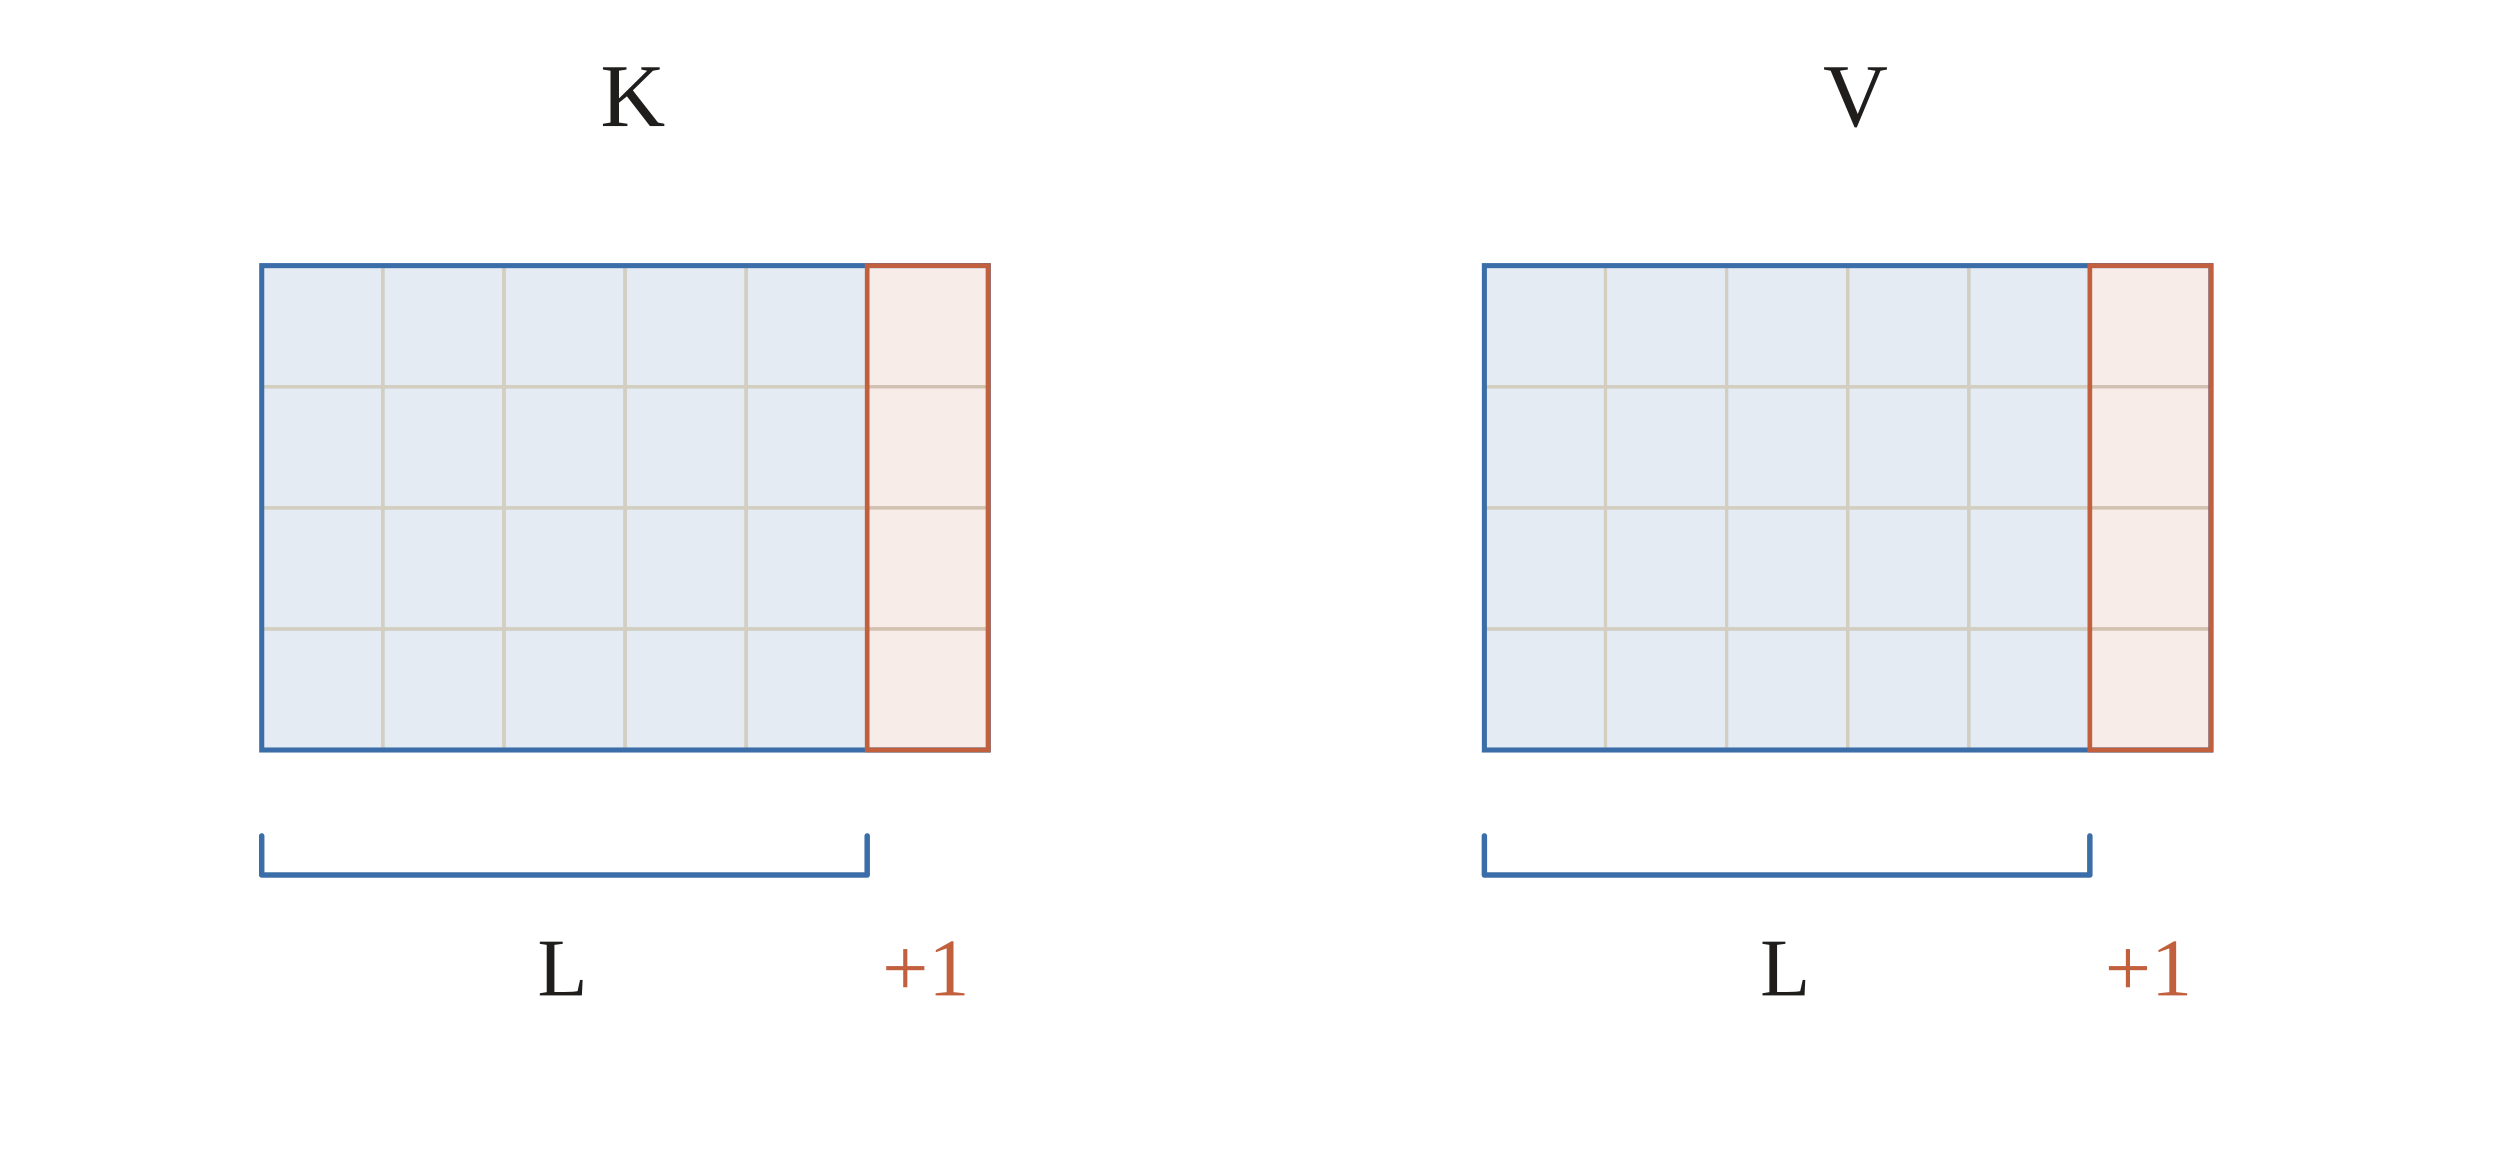
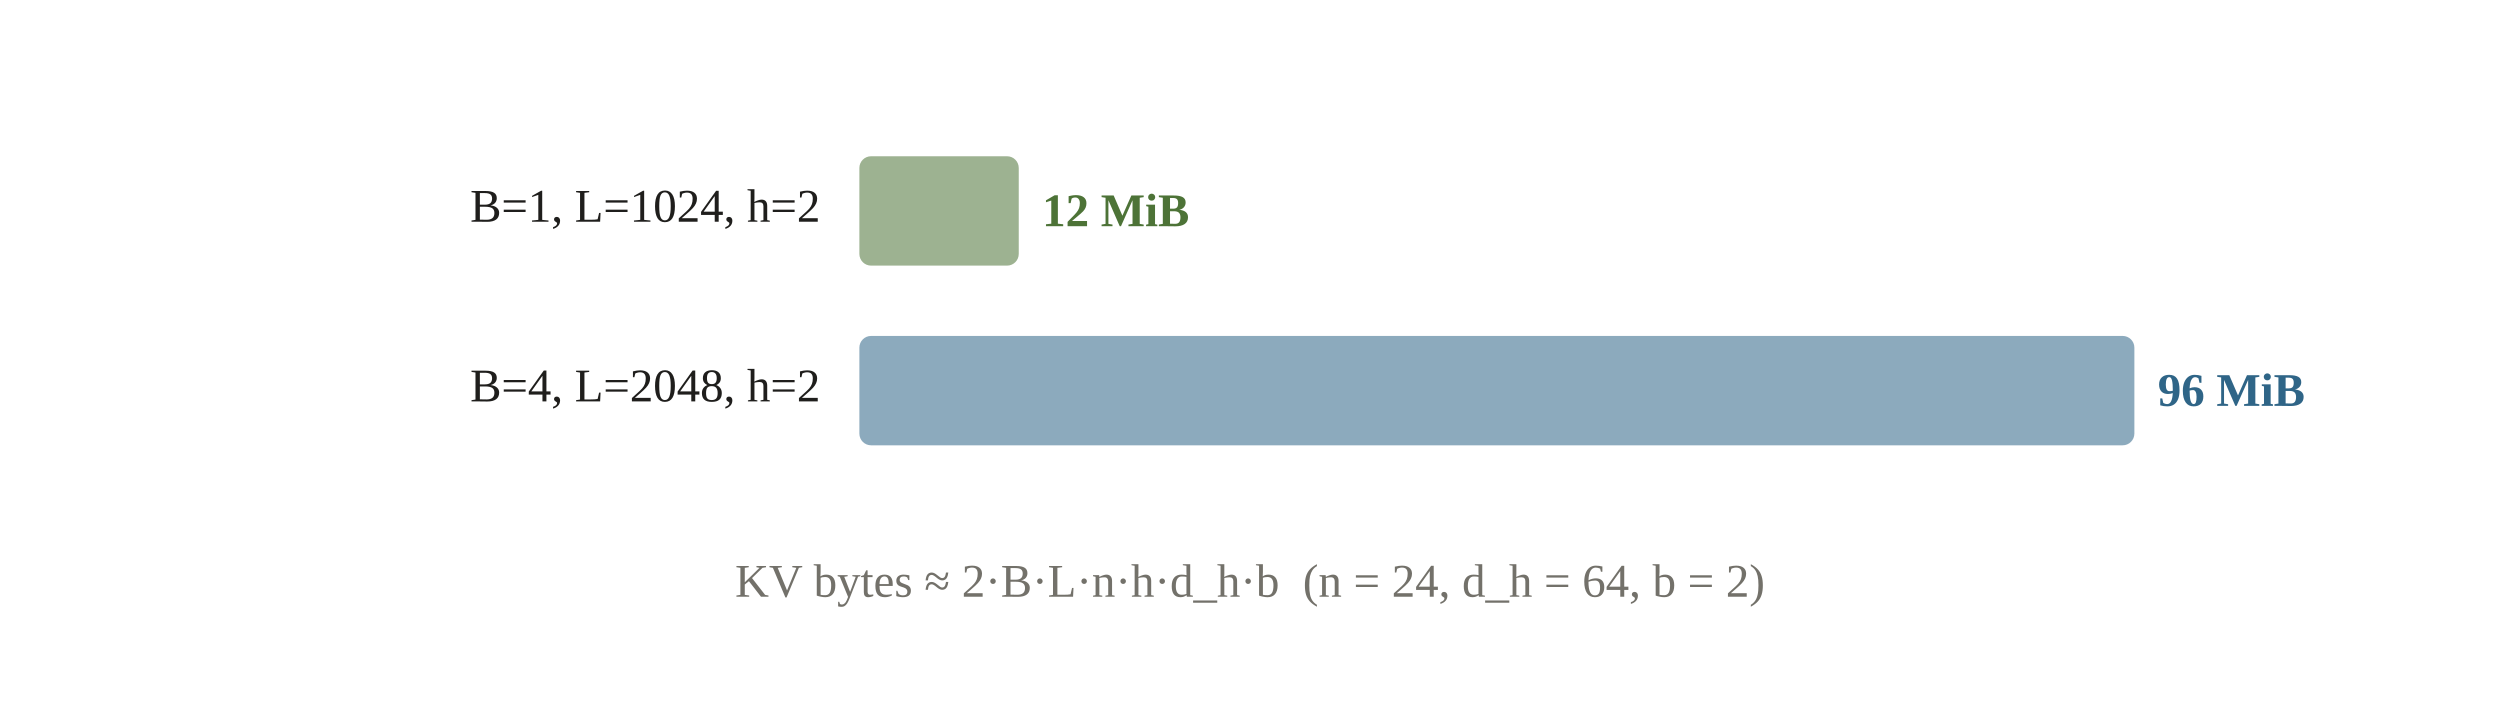
- <svg xmlns="http://www.w3.org/2000/svg" viewBox="0 0 640 300" width="640" role="img" aria-label="Mỗi token mới thêm một vị trí vào cả key cache và value cache." style="font-family:var(--serif, Lora, Georgia, serif);color:var(--text, #1f1e1c)">
-   <text x="162" y="27" fill="currentColor" text-anchor="middle" dominant-baseline="middle" font-size="23" font-weight="400">K</text>
-   <rect x="67" y="68" width="31" height="31" rx="0" fill="var(--t-n, #3b6ea8)" fill-opacity="0.14" stroke="var(--line-strong, #d3cebf)" stroke-width="0.8" />
-   <rect x="98" y="68" width="31" height="31" rx="0" fill="var(--t-n, #3b6ea8)" fill-opacity="0.14" stroke="var(--line-strong, #d3cebf)" stroke-width="0.8" />
-   <rect x="129" y="68" width="31" height="31" rx="0" fill="var(--t-n, #3b6ea8)" fill-opacity="0.14" stroke="var(--line-strong, #d3cebf)" stroke-width="0.8" />
-   <rect x="160" y="68" width="31" height="31" rx="0" fill="var(--t-n, #3b6ea8)" fill-opacity="0.14" stroke="var(--line-strong, #d3cebf)" stroke-width="0.8" />
-   <rect x="191" y="68" width="31" height="31" rx="0" fill="var(--t-n, #3b6ea8)" fill-opacity="0.14" stroke="var(--line-strong, #d3cebf)" stroke-width="0.8" />
-   <rect x="222" y="68" width="31" height="31" rx="0" fill="none" fill-opacity="1" stroke="var(--line-strong, #d3cebf)" stroke-width="0.8" />
-   <rect x="67" y="99" width="31" height="31" rx="0" fill="var(--t-n, #3b6ea8)" fill-opacity="0.14" stroke="var(--line-strong, #d3cebf)" stroke-width="0.8" />
-   <rect x="98" y="99" width="31" height="31" rx="0" fill="var(--t-n, #3b6ea8)" fill-opacity="0.14" stroke="var(--line-strong, #d3cebf)" stroke-width="0.8" />
-   <rect x="129" y="99" width="31" height="31" rx="0" fill="var(--t-n, #3b6ea8)" fill-opacity="0.14" stroke="var(--line-strong, #d3cebf)" stroke-width="0.8" />
-   <rect x="160" y="99" width="31" height="31" rx="0" fill="var(--t-n, #3b6ea8)" fill-opacity="0.14" stroke="var(--line-strong, #d3cebf)" stroke-width="0.8" />
-   <rect x="191" y="99" width="31" height="31" rx="0" fill="var(--t-n, #3b6ea8)" fill-opacity="0.14" stroke="var(--line-strong, #d3cebf)" stroke-width="0.8" />
-   <rect x="222" y="99" width="31" height="31" rx="0" fill="none" fill-opacity="1" stroke="var(--line-strong, #d3cebf)" stroke-width="0.8" />
-   <rect x="67" y="130" width="31" height="31" rx="0" fill="var(--t-n, #3b6ea8)" fill-opacity="0.14" stroke="var(--line-strong, #d3cebf)" stroke-width="0.8" />
-   <rect x="98" y="130" width="31" height="31" rx="0" fill="var(--t-n, #3b6ea8)" fill-opacity="0.14" stroke="var(--line-strong, #d3cebf)" stroke-width="0.8" />
-   <rect x="129" y="130" width="31" height="31" rx="0" fill="var(--t-n, #3b6ea8)" fill-opacity="0.14" stroke="var(--line-strong, #d3cebf)" stroke-width="0.8" />
-   <rect x="160" y="130" width="31" height="31" rx="0" fill="var(--t-n, #3b6ea8)" fill-opacity="0.14" stroke="var(--line-strong, #d3cebf)" stroke-width="0.8" />
-   <rect x="191" y="130" width="31" height="31" rx="0" fill="var(--t-n, #3b6ea8)" fill-opacity="0.14" stroke="var(--line-strong, #d3cebf)" stroke-width="0.8" />
-   <rect x="222" y="130" width="31" height="31" rx="0" fill="none" fill-opacity="1" stroke="var(--line-strong, #d3cebf)" stroke-width="0.8" />
-   <rect x="67" y="161" width="31" height="31" rx="0" fill="var(--t-n, #3b6ea8)" fill-opacity="0.14" stroke="var(--line-strong, #d3cebf)" stroke-width="0.8" />
-   <rect x="98" y="161" width="31" height="31" rx="0" fill="var(--t-n, #3b6ea8)" fill-opacity="0.14" stroke="var(--line-strong, #d3cebf)" stroke-width="0.8" />
-   <rect x="129" y="161" width="31" height="31" rx="0" fill="var(--t-n, #3b6ea8)" fill-opacity="0.14" stroke="var(--line-strong, #d3cebf)" stroke-width="0.8" />
-   <rect x="160" y="161" width="31" height="31" rx="0" fill="var(--t-n, #3b6ea8)" fill-opacity="0.14" stroke="var(--line-strong, #d3cebf)" stroke-width="0.8" />
-   <rect x="191" y="161" width="31" height="31" rx="0" fill="var(--t-n, #3b6ea8)" fill-opacity="0.14" stroke="var(--line-strong, #d3cebf)" stroke-width="0.8" />
-   <rect x="222" y="161" width="31" height="31" rx="0" fill="none" fill-opacity="1" stroke="var(--line-strong, #d3cebf)" stroke-width="0.8" />
-   <rect x="67" y="68" width="186" height="124" rx="0" fill="none" fill-opacity="1" stroke="var(--t-n, #3b6ea8)" stroke-width="1.3" />
-   <rect x="222" y="68" width="31" height="124" rx="0" fill="var(--accent, #c2603e)" fill-opacity="0.12" stroke="var(--accent, #c2603e)" stroke-width="1.2" />
-   <path d="M 67,214 L 67,224 L 222,224 L 222,214" fill="none" stroke="var(--t-n, #3b6ea8)" stroke-width="1.4" opacity="1" stroke-linecap="round" stroke-linejoin="round" />
-   <text x="144" y="250" fill="currentColor" text-anchor="middle" dominant-baseline="middle" font-size="21" font-weight="400">L</text>
-   <text x="237" y="250" fill="var(--accent, #c2603e)" text-anchor="middle" dominant-baseline="middle" font-size="21" font-weight="400">+1</text>
-   <text x="475" y="27" fill="currentColor" text-anchor="middle" dominant-baseline="middle" font-size="23" font-weight="400">V</text>
-   <rect x="380" y="68" width="31" height="31" rx="0" fill="var(--t-n, #3b6ea8)" fill-opacity="0.14" stroke="var(--line-strong, #d3cebf)" stroke-width="0.8" />
-   <rect x="411" y="68" width="31" height="31" rx="0" fill="var(--t-n, #3b6ea8)" fill-opacity="0.14" stroke="var(--line-strong, #d3cebf)" stroke-width="0.8" />
-   <rect x="442" y="68" width="31" height="31" rx="0" fill="var(--t-n, #3b6ea8)" fill-opacity="0.14" stroke="var(--line-strong, #d3cebf)" stroke-width="0.8" />
-   <rect x="473" y="68" width="31" height="31" rx="0" fill="var(--t-n, #3b6ea8)" fill-opacity="0.14" stroke="var(--line-strong, #d3cebf)" stroke-width="0.8" />
-   <rect x="504" y="68" width="31" height="31" rx="0" fill="var(--t-n, #3b6ea8)" fill-opacity="0.14" stroke="var(--line-strong, #d3cebf)" stroke-width="0.8" />
-   <rect x="535" y="68" width="31" height="31" rx="0" fill="none" fill-opacity="1" stroke="var(--line-strong, #d3cebf)" stroke-width="0.8" />
-   <rect x="380" y="99" width="31" height="31" rx="0" fill="var(--t-n, #3b6ea8)" fill-opacity="0.14" stroke="var(--line-strong, #d3cebf)" stroke-width="0.8" />
-   <rect x="411" y="99" width="31" height="31" rx="0" fill="var(--t-n, #3b6ea8)" fill-opacity="0.14" stroke="var(--line-strong, #d3cebf)" stroke-width="0.8" />
-   <rect x="442" y="99" width="31" height="31" rx="0" fill="var(--t-n, #3b6ea8)" fill-opacity="0.14" stroke="var(--line-strong, #d3cebf)" stroke-width="0.8" />
-   <rect x="473" y="99" width="31" height="31" rx="0" fill="var(--t-n, #3b6ea8)" fill-opacity="0.14" stroke="var(--line-strong, #d3cebf)" stroke-width="0.8" />
-   <rect x="504" y="99" width="31" height="31" rx="0" fill="var(--t-n, #3b6ea8)" fill-opacity="0.14" stroke="var(--line-strong, #d3cebf)" stroke-width="0.8" />
-   <rect x="535" y="99" width="31" height="31" rx="0" fill="none" fill-opacity="1" stroke="var(--line-strong, #d3cebf)" stroke-width="0.8" />
-   <rect x="380" y="130" width="31" height="31" rx="0" fill="var(--t-n, #3b6ea8)" fill-opacity="0.14" stroke="var(--line-strong, #d3cebf)" stroke-width="0.8" />
-   <rect x="411" y="130" width="31" height="31" rx="0" fill="var(--t-n, #3b6ea8)" fill-opacity="0.14" stroke="var(--line-strong, #d3cebf)" stroke-width="0.8" />
-   <rect x="442" y="130" width="31" height="31" rx="0" fill="var(--t-n, #3b6ea8)" fill-opacity="0.14" stroke="var(--line-strong, #d3cebf)" stroke-width="0.8" />
-   <rect x="473" y="130" width="31" height="31" rx="0" fill="var(--t-n, #3b6ea8)" fill-opacity="0.14" stroke="var(--line-strong, #d3cebf)" stroke-width="0.8" />
-   <rect x="504" y="130" width="31" height="31" rx="0" fill="var(--t-n, #3b6ea8)" fill-opacity="0.14" stroke="var(--line-strong, #d3cebf)" stroke-width="0.8" />
-   <rect x="535" y="130" width="31" height="31" rx="0" fill="none" fill-opacity="1" stroke="var(--line-strong, #d3cebf)" stroke-width="0.8" />
-   <rect x="380" y="161" width="31" height="31" rx="0" fill="var(--t-n, #3b6ea8)" fill-opacity="0.14" stroke="var(--line-strong, #d3cebf)" stroke-width="0.8" />
-   <rect x="411" y="161" width="31" height="31" rx="0" fill="var(--t-n, #3b6ea8)" fill-opacity="0.14" stroke="var(--line-strong, #d3cebf)" stroke-width="0.8" />
-   <rect x="442" y="161" width="31" height="31" rx="0" fill="var(--t-n, #3b6ea8)" fill-opacity="0.14" stroke="var(--line-strong, #d3cebf)" stroke-width="0.8" />
-   <rect x="473" y="161" width="31" height="31" rx="0" fill="var(--t-n, #3b6ea8)" fill-opacity="0.14" stroke="var(--line-strong, #d3cebf)" stroke-width="0.8" />
-   <rect x="504" y="161" width="31" height="31" rx="0" fill="var(--t-n, #3b6ea8)" fill-opacity="0.14" stroke="var(--line-strong, #d3cebf)" stroke-width="0.8" />
-   <rect x="535" y="161" width="31" height="31" rx="0" fill="none" fill-opacity="1" stroke="var(--line-strong, #d3cebf)" stroke-width="0.8" />
-   <rect x="380" y="68" width="186" height="124" rx="0" fill="none" fill-opacity="1" stroke="var(--t-n, #3b6ea8)" stroke-width="1.3" />
-   <rect x="535" y="68" width="31" height="124" rx="0" fill="var(--accent, #c2603e)" fill-opacity="0.12" stroke="var(--accent, #c2603e)" stroke-width="1.2" />
-   <path d="M 380,214 L 380,224 L 535,224 L 535,214" fill="none" stroke="var(--t-n, #3b6ea8)" stroke-width="1.4" opacity="1" stroke-linecap="round" stroke-linejoin="round" />
-   <text x="457" y="250" fill="currentColor" text-anchor="middle" dominant-baseline="middle" font-size="21" font-weight="400">L</text>
-   <text x="550" y="250" fill="var(--accent, #c2603e)" text-anchor="middle" dominant-baseline="middle" font-size="21" font-weight="400">+1</text>
+ <svg xmlns="http://www.w3.org/2000/svg" viewBox="0 0 640 180" width="640" role="img" aria-label="KV cache tăng tuyến tính theo batch và độ dài: 12 MiB thành 96 MiB." style="font-family:var(--serif, Lora, Georgia, serif);color:var(--text, #1f1e1c)">
+   <text x="210" y="54" fill="currentColor" text-anchor="end" dominant-baseline="middle" font-family="var(--sans, Inter, &quot;Segoe UI&quot;, sans-serif)" font-size="12" font-weight="400">B=1, L=1024, h=2</text>
+   <rect x="220" y="40" width="40.8" height="28" rx="3" fill="var(--t-s, #4d7337)" fill-opacity="0.55" stroke="none" stroke-width="0" />
+   <text xml:space="preserve" style="font-variant-ligatures:none" x="266.8" y="54.5" fill="var(--t-s, #4d7337)" text-anchor="start" dominant-baseline="middle" font-family="var(--mono, &quot;JetBrains Mono&quot;, Consolas, monospace)" font-size="12" font-weight="600">12 MiB</text>
+   <text x="210" y="100" fill="currentColor" text-anchor="end" dominant-baseline="middle" font-family="var(--sans, Inter, &quot;Segoe UI&quot;, sans-serif)" font-size="12" font-weight="400">B=4, L=2048, h=2</text>
+   <rect x="220" y="86" width="326.4" height="28" rx="3" fill="var(--t-n, #2f6587)" fill-opacity="0.55" stroke="none" stroke-width="0" />
+   <text xml:space="preserve" style="font-variant-ligatures:none" x="552.4" y="100.5" fill="var(--t-n, #2f6587)" text-anchor="start" dominant-baseline="middle" font-family="var(--mono, &quot;JetBrains Mono&quot;, Consolas, monospace)" font-size="12" font-weight="600">96 MiB</text>
+   <text xml:space="preserve" style="font-variant-ligatures:none" x="320" y="150" fill="var(--muted, #73716a)" text-anchor="middle" dominant-baseline="middle" font-family="var(--mono, &quot;JetBrains Mono&quot;, Consolas, monospace)" font-size="12" font-weight="400">KV bytes ≈ 2·B·L·n·h·d_h·b  (n = 24, d_h = 64, b = 2)</text>
</svg>
